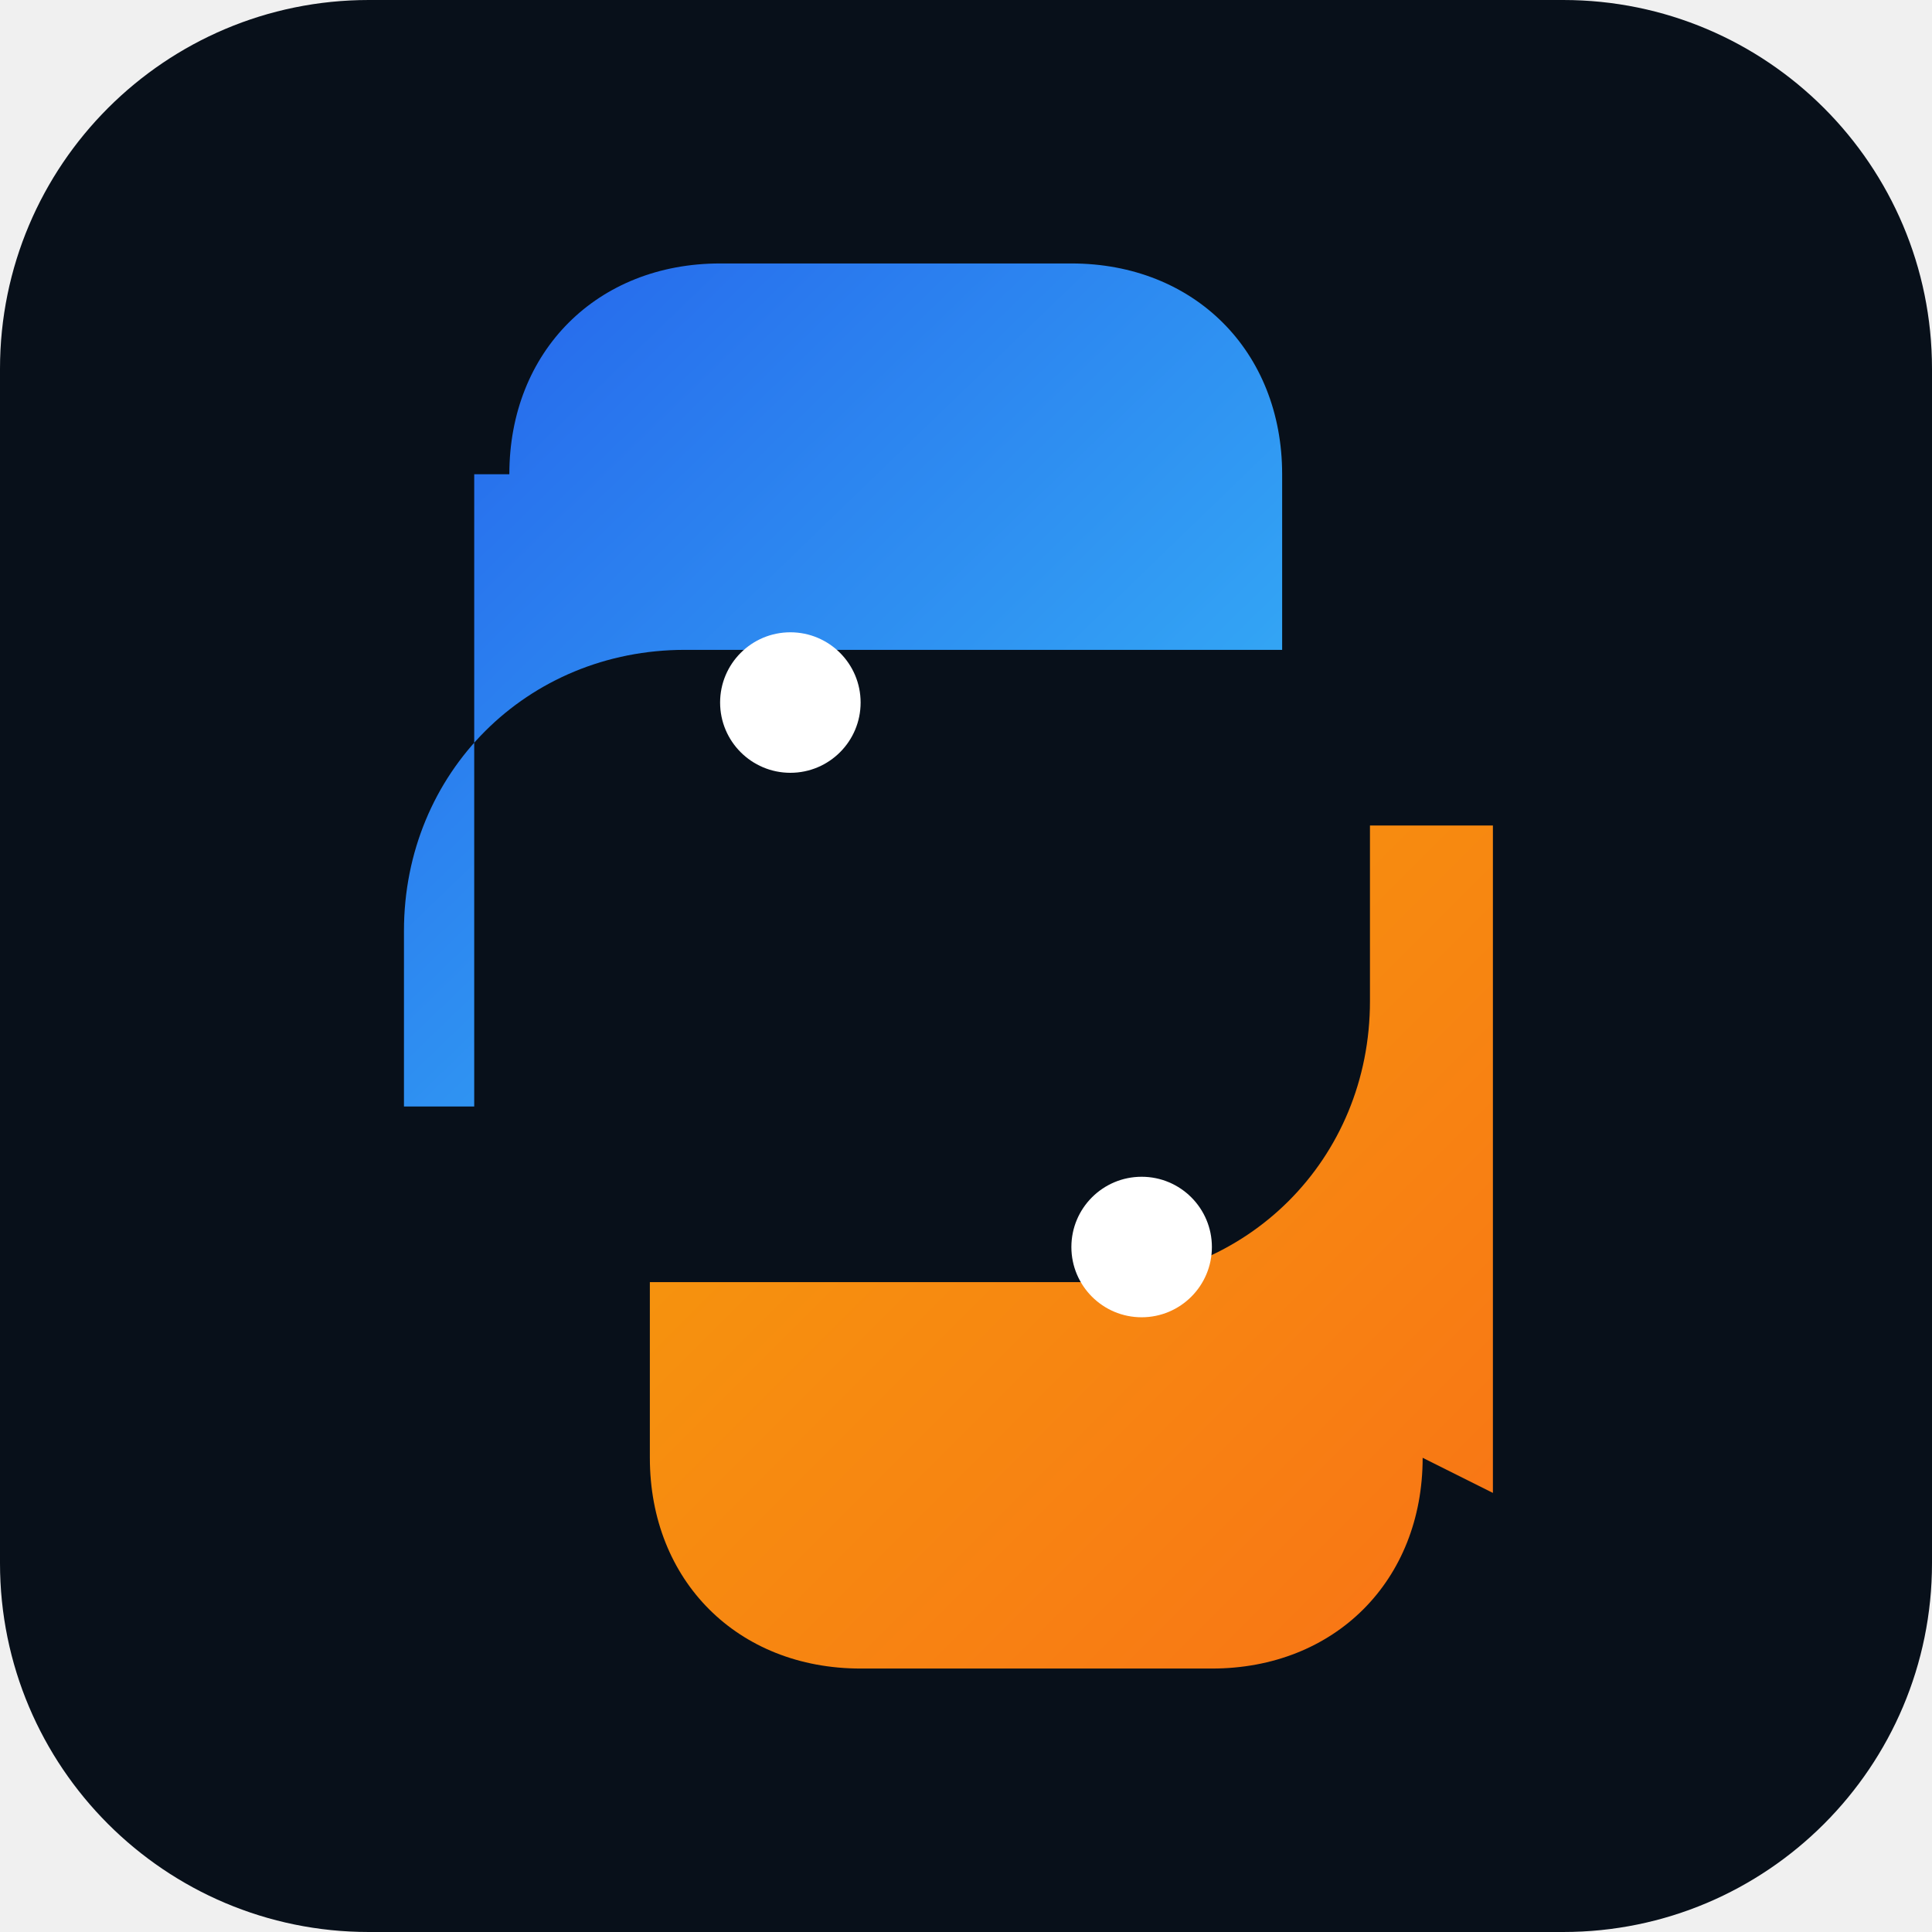
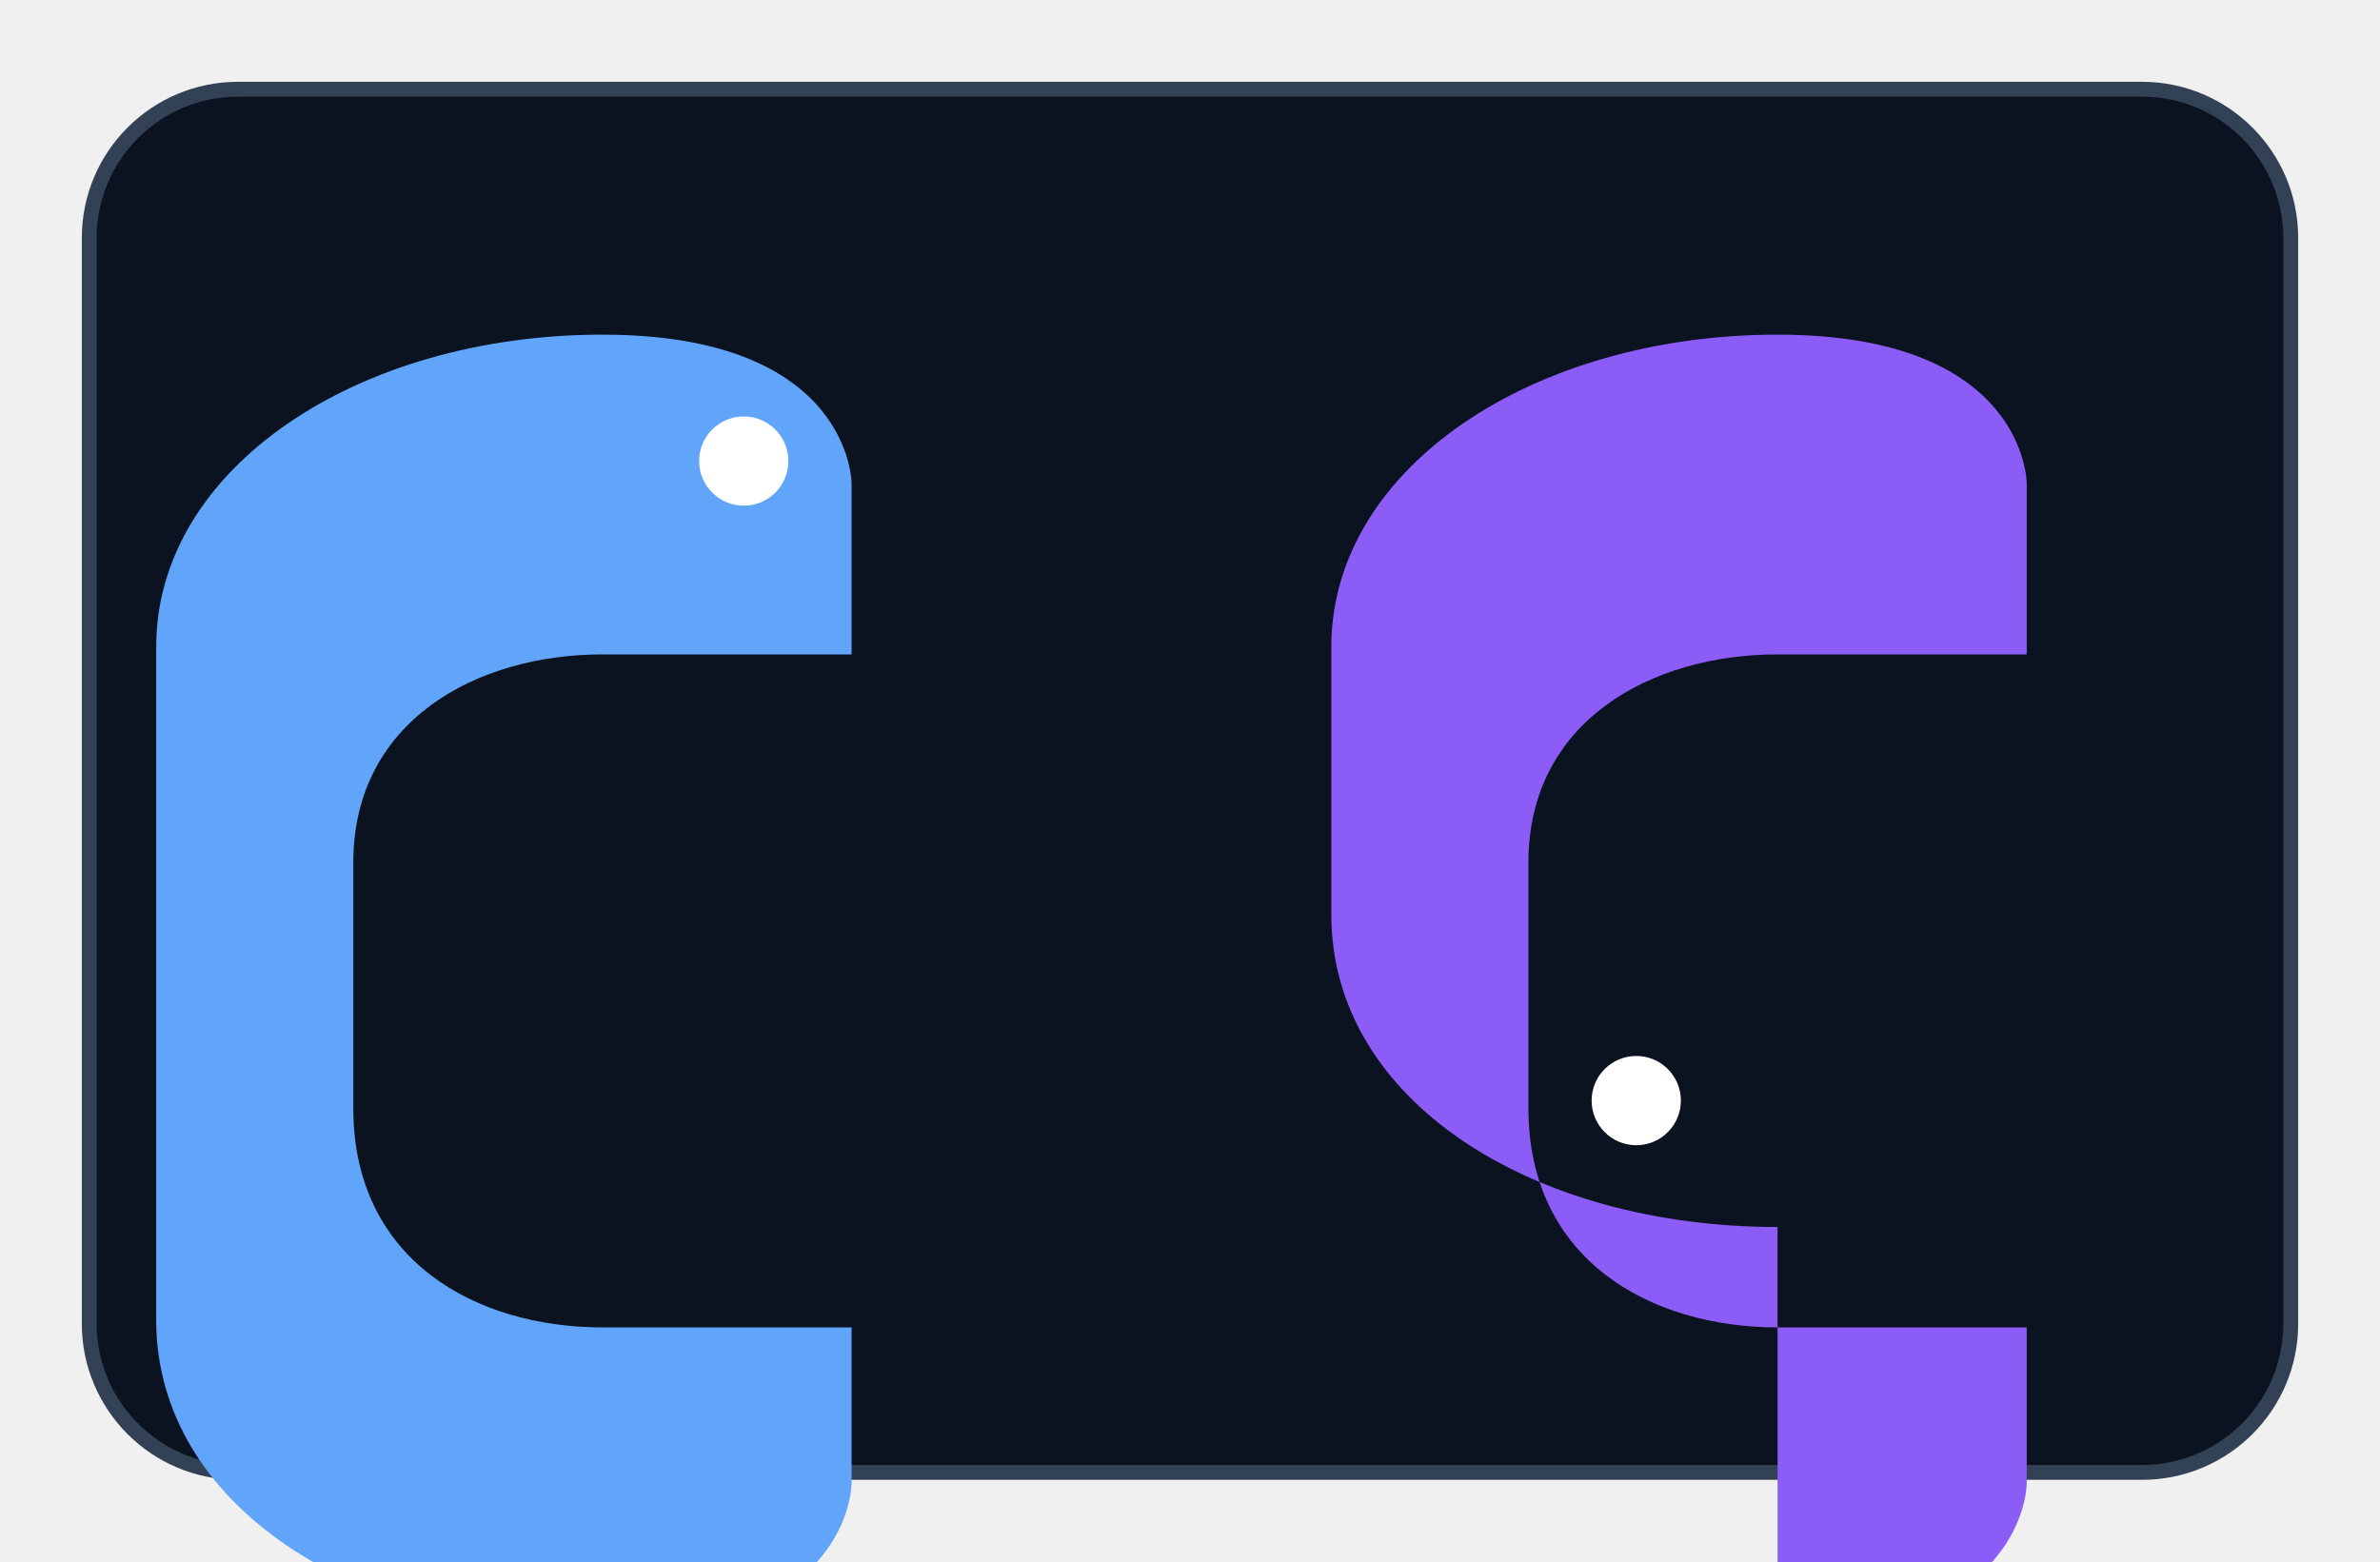
- <svg xmlns="http://www.w3.org/2000/svg" viewBox="0 0 220 220">
+ <svg xmlns="http://www.w3.org/2000/svg" viewBox="0 0 640 420">
  <defs>
-     <linearGradient id="py1" x1="0" y1="0" x2="1" y2="1">
-       <stop offset="0%" stop-color="#2563eb" />
-       <stop offset="100%" stop-color="#38bdf8" />
-     </linearGradient>
-     <linearGradient id="py2" x1="0" y1="0" x2="1" y2="1">
-       <stop offset="0%" stop-color="#f59e0b" />
-       <stop offset="100%" stop-color="#f97316" />
+     <linearGradient id="py1" x1="0%" y1="0%" x2="100%" y2="100%">
+       <stop offset="0%" stop-color="#60a5fa" />
+       <stop offset="100%" stop-color="#8b5cf6" />
    </linearGradient>
  </defs>
-   <rect width="220" height="220" rx="42" fill="#08101a" />
-   <path d="M58 54c0-14 10-24 24-24h40c14 0 24 10 24 24v20H78c-18 0-32 14-32 32v20H54V54z" fill="url(#py1)" />
-   <circle cx="90" cy="80" r="8" fill="#fff" />
-   <path d="M162 166c0 14-10 24-24 24h-40c-14 0-24-10-24-24v-20h50c18 0 32-14 32-32v-20h14v76z" fill="url(#py2)" />
-   <circle cx="130" cy="142" r="8" fill="#fff" />
+   <rect x="24" y="24" width="592" height="372" rx="40" fill="#0b1220" stroke="#334155" stroke-width="4" />
+   <path d="M162 90c67 0 67 40 67 40v46h-67c-34 0-67 18-67 56v66c0 41 33 59 67 59h67v42s0 40-67 40c-66 0-120-34-120-84V174c0-48 54-84 120-84Z" fill="#60a5fa" />
+   <circle cx="200" cy="124" r="12" fill="#fff" />
+   <path d="M478 330c-66 0-120-34-120-84V174c0-48 54-84 120-84 67 0 67 40 67 40v46h-67c-34 0-67 18-67 56v66c0 41 33 59 67 59h67v42s0 40-67 40Z" fill="#8b5cf6" />
+   <circle cx="440" cy="296" r="12" fill="#fff" />
</svg>
